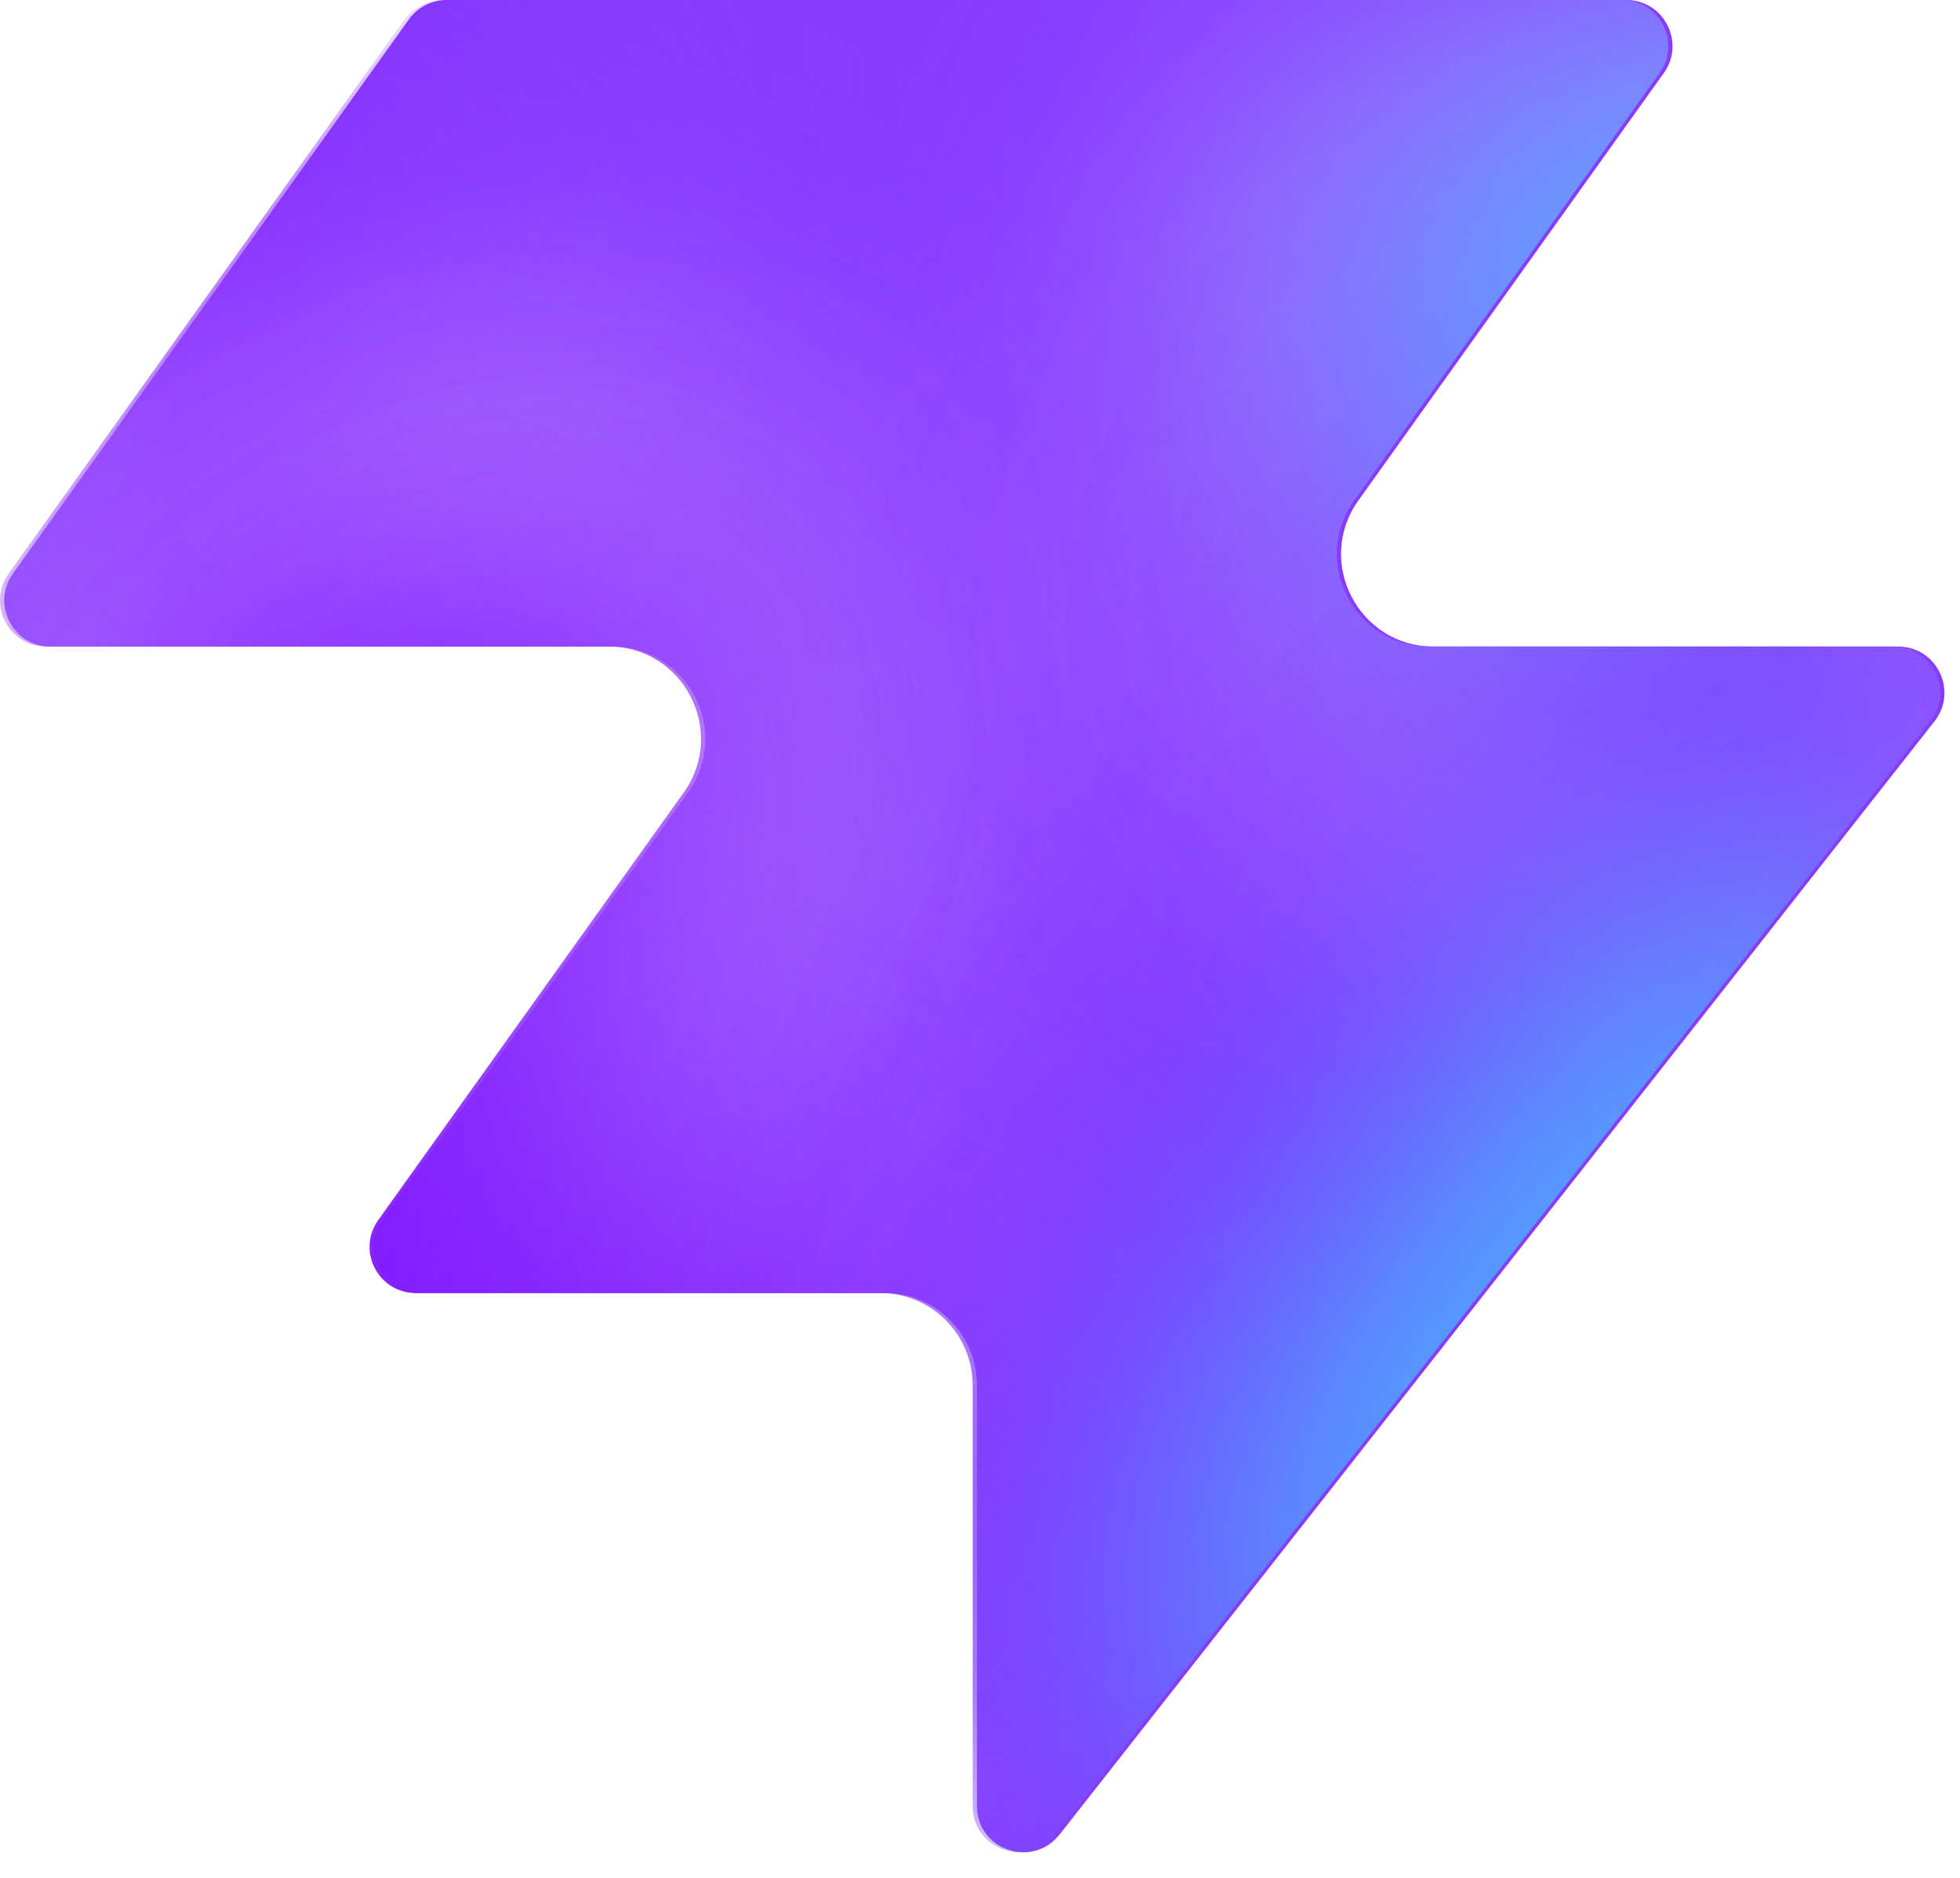
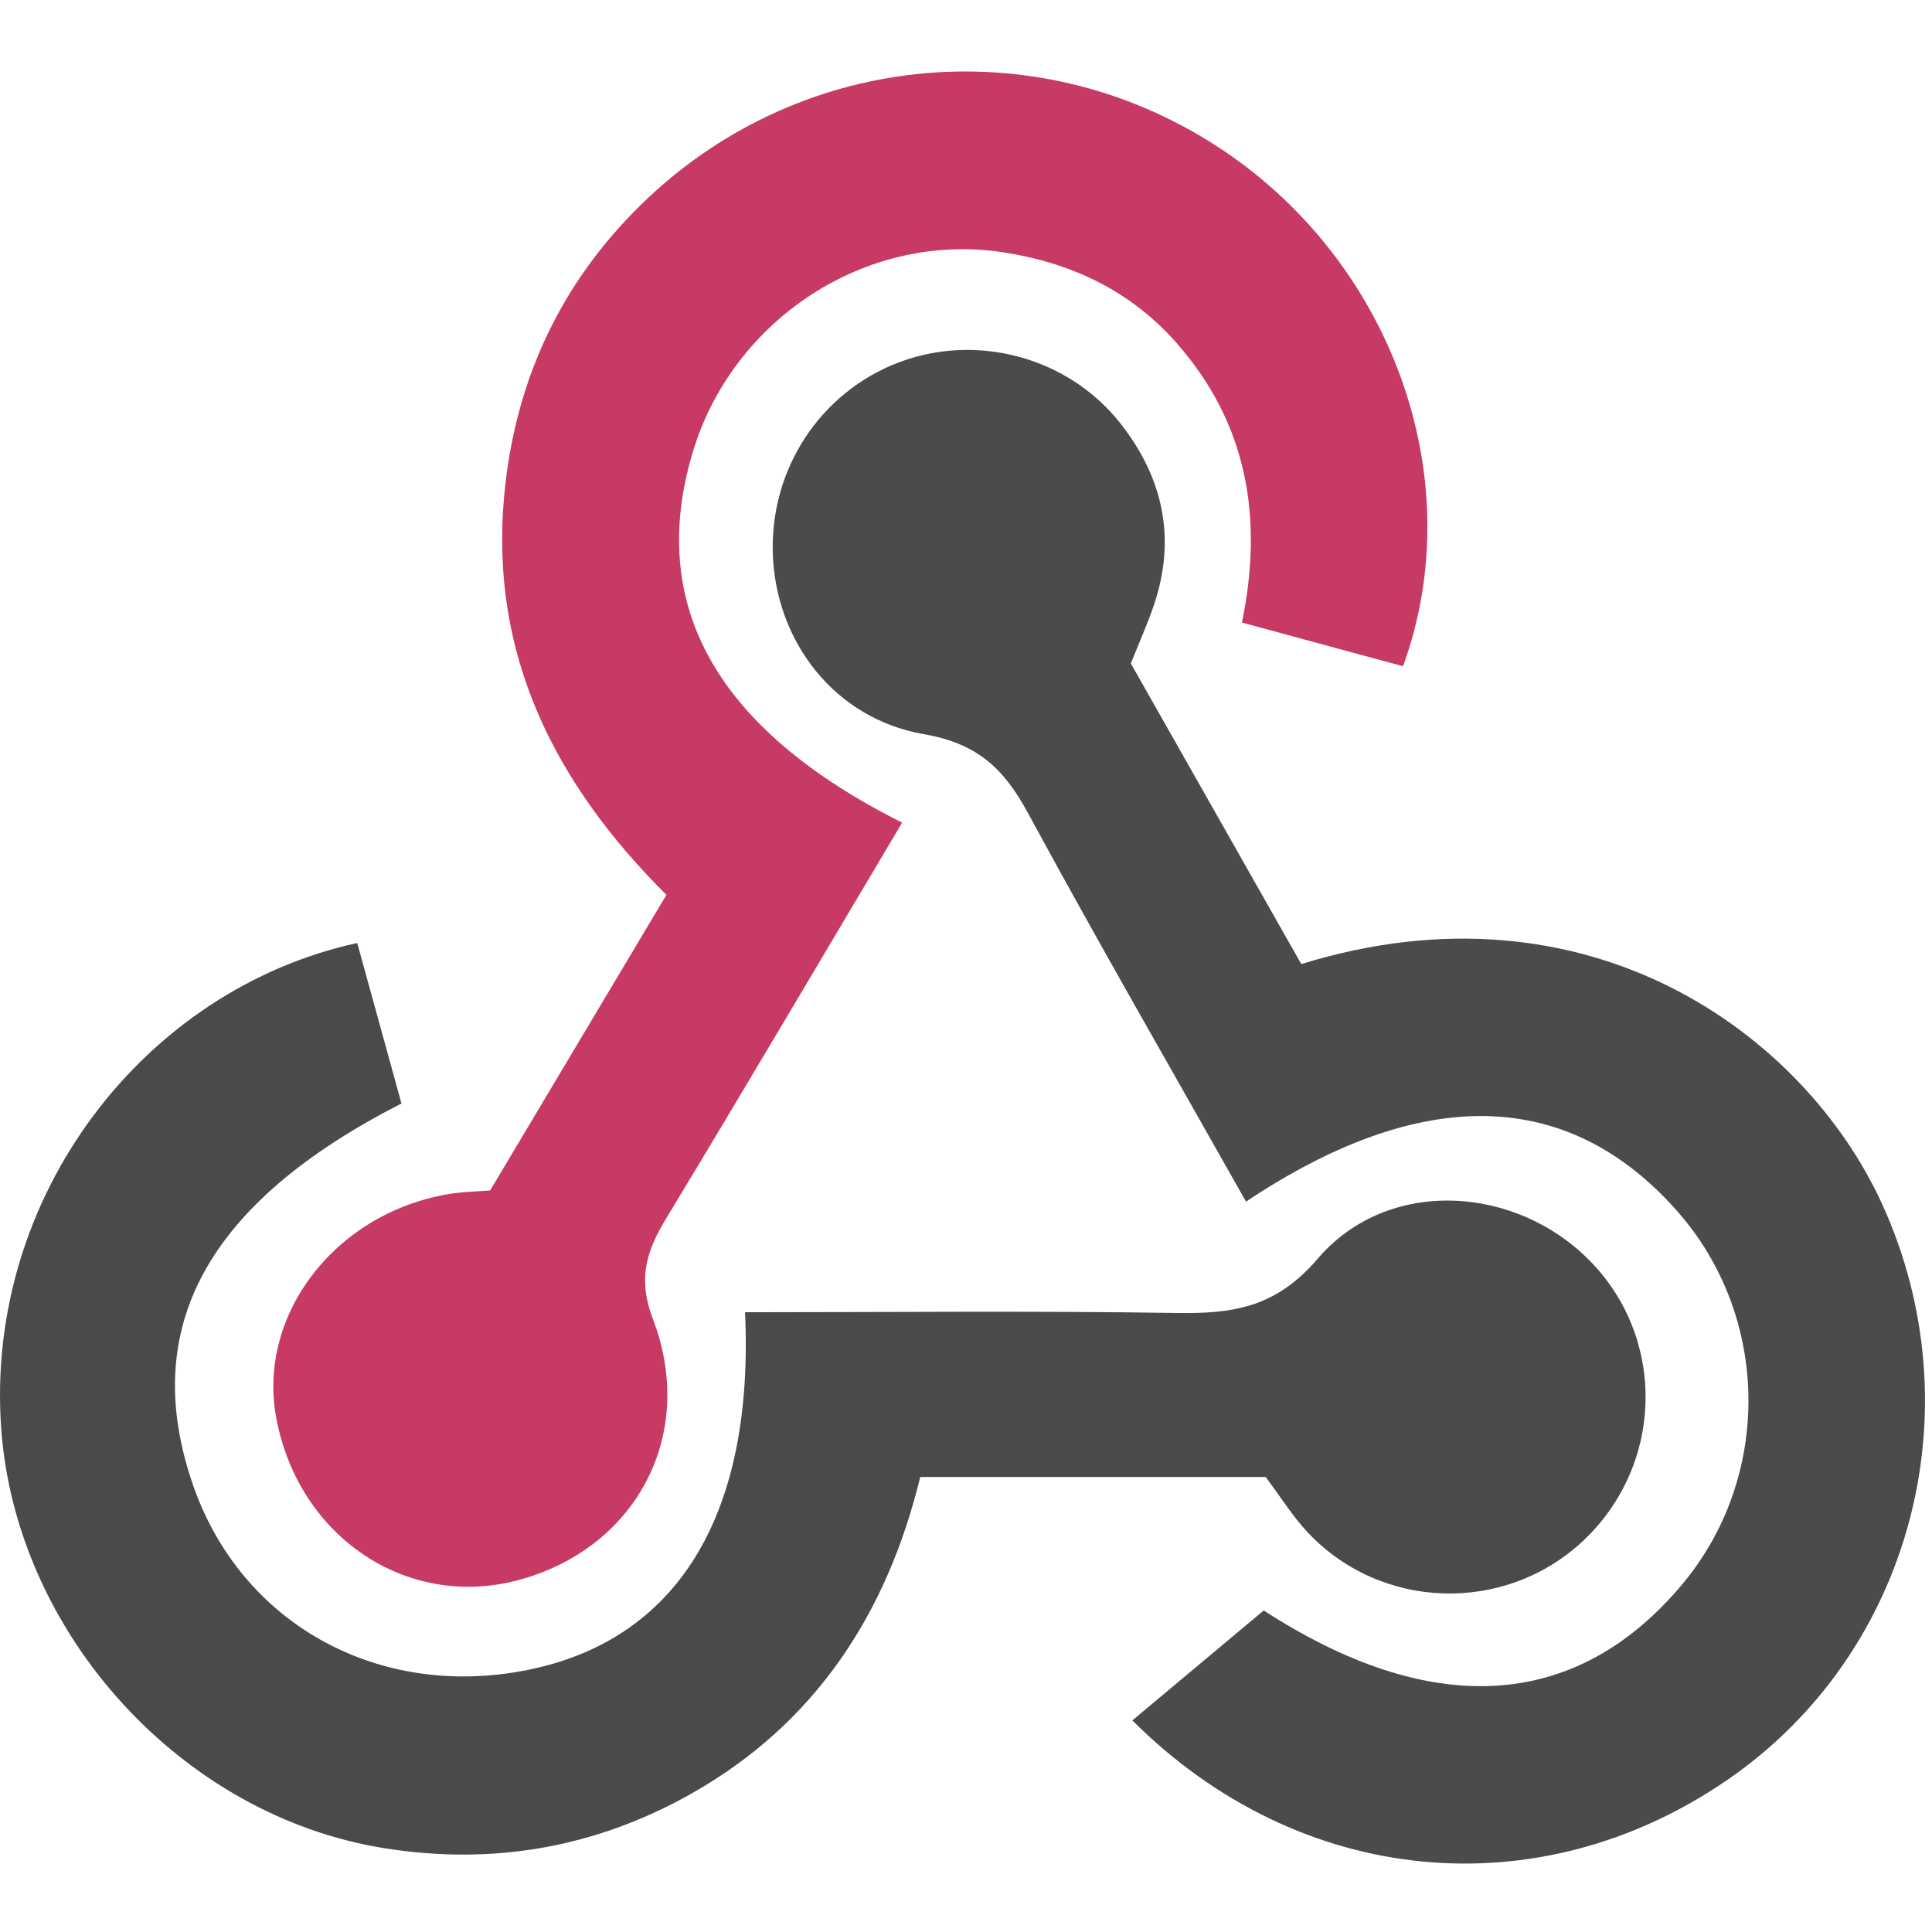
- <svg xmlns="http://www.w3.org/2000/svg" width="48" height="46" fill="none" viewBox="0 0 48 46">
-   <path fill="#863bff" d="M25.946 44.938c-.664.845-2.021.375-2.021-.698V33.937a2.26 2.26 0 0 0-2.262-2.262H10.287c-.92 0-1.456-1.04-.92-1.788l7.48-10.471c1.07-1.497 0-3.578-1.842-3.578H1.237c-.92 0-1.456-1.04-.92-1.788L10.013.474c.214-.297.556-.474.92-.474h28.894c.92 0 1.456 1.04.92 1.788l-7.48 10.471c-1.07 1.498 0 3.579 1.842 3.579h11.377c.943 0 1.473 1.088.89 1.83L25.947 44.94z" style="fill:#863bff;fill:color(display-p3 .525 .23 1);fill-opacity:1" />
-   <mask id="a" width="48" height="46" x="0" y="0" maskUnits="userSpaceOnUse" style="mask-type:alpha">
-     <path fill="#000" d="M25.842 44.938c-.664.844-2.021.375-2.021-.698V33.937a2.26 2.26 0 0 0-2.262-2.262H10.183c-.92 0-1.456-1.04-.92-1.788l7.48-10.471c1.07-1.498 0-3.579-1.842-3.579H1.133c-.92 0-1.456-1.04-.92-1.787L9.91.473c.214-.297.556-.474.92-.474h28.894c.92 0 1.456 1.04.92 1.788l-7.48 10.471c-1.07 1.498 0 3.578 1.842 3.578h11.377c.943 0 1.473 1.088.89 1.832L25.843 44.94z" style="fill:#000;fill-opacity:1" />
-   </mask>
-   <g mask="url(#a)">
-     <g filter="url(#b)">
-       <ellipse cx="5.508" cy="14.704" fill="#ede6ff" rx="5.508" ry="14.704" style="fill:#ede6ff;fill:color(display-p3 .927 .903 1);fill-opacity:1" transform="matrix(.00324 1 1 -.00324 -4.47 31.516)" />
-     </g>
-     <g filter="url(#c)">
-       <ellipse cx="10.399" cy="29.851" fill="#ede6ff" rx="10.399" ry="29.851" style="fill:#ede6ff;fill:color(display-p3 .927 .903 1);fill-opacity:1" transform="matrix(.00324 1 1 -.00324 -39.328 7.883)" />
-     </g>
-     <g filter="url(#d)">
-       <ellipse cx="5.508" cy="30.487" fill="#7e14ff" rx="5.508" ry="30.487" style="fill:#7e14ff;fill:color(display-p3 .492 .077 1);fill-opacity:1" transform="rotate(89.814 -25.913 -14.639)scale(1 -1)" />
-     </g>
-     <g filter="url(#e)">
-       <ellipse cx="5.508" cy="30.599" fill="#7e14ff" rx="5.508" ry="30.599" style="fill:#7e14ff;fill:color(display-p3 .492 .077 1);fill-opacity:1" transform="rotate(89.814 -32.644 -3.334)scale(1 -1)" />
-     </g>
-     <g filter="url(#f)">
-       <ellipse cx="5.508" cy="30.599" fill="#7e14ff" rx="5.508" ry="30.599" style="fill:#7e14ff;fill:color(display-p3 .492 .077 1);fill-opacity:1" transform="matrix(.00324 1 1 -.00324 -34.34 30.47)" />
-     </g>
-     <g filter="url(#g)">
-       <ellipse cx="14.072" cy="22.078" fill="#ede6ff" rx="14.072" ry="22.078" style="fill:#ede6ff;fill:color(display-p3 .927 .903 1);fill-opacity:1" transform="rotate(93.35 24.506 48.493)scale(-1 1)" />
-     </g>
-     <g filter="url(#h)">
-       <ellipse cx="3.47" cy="21.501" fill="#7e14ff" rx="3.47" ry="21.501" style="fill:#7e14ff;fill:color(display-p3 .492 .077 1);fill-opacity:1" transform="rotate(89.009 28.708 47.59)scale(-1 1)" />
-     </g>
-     <g filter="url(#i)">
-       <ellipse cx="3.47" cy="21.501" fill="#7e14ff" rx="3.47" ry="21.501" style="fill:#7e14ff;fill:color(display-p3 .492 .077 1);fill-opacity:1" transform="rotate(89.009 28.708 47.59)scale(-1 1)" />
-     </g>
-     <g filter="url(#j)">
-       <ellipse cx=".387" cy="8.972" fill="#7e14ff" rx="4.407" ry="29.108" style="fill:#7e14ff;fill:color(display-p3 .492 .077 1);fill-opacity:1" transform="rotate(39.51 .387 8.972)" />
-     </g>
-     <g filter="url(#k)">
-       <ellipse cx="47.523" cy="-6.092" fill="#7e14ff" rx="4.407" ry="29.108" style="fill:#7e14ff;fill:color(display-p3 .492 .077 1);fill-opacity:1" transform="rotate(37.892 47.523 -6.092)" />
-     </g>
-     <g filter="url(#l)">
-       <ellipse cx="41.412" cy="6.333" fill="#47bfff" rx="5.971" ry="9.665" style="fill:#47bfff;fill:color(display-p3 .28 .748 1);fill-opacity:1" transform="rotate(37.892 41.412 6.333)" />
-     </g>
-     <g filter="url(#m)">
-       <ellipse cx="-1.879" cy="38.332" fill="#7e14ff" rx="4.407" ry="29.108" style="fill:#7e14ff;fill:color(display-p3 .492 .077 1);fill-opacity:1" transform="rotate(37.892 -1.88 38.332)" />
-     </g>
-     <g filter="url(#n)">
-       <ellipse cx="-1.879" cy="38.332" fill="#7e14ff" rx="4.407" ry="29.108" style="fill:#7e14ff;fill:color(display-p3 .492 .077 1);fill-opacity:1" transform="rotate(37.892 -1.88 38.332)" />
-     </g>
-     <g filter="url(#o)">
-       <ellipse cx="35.651" cy="29.907" fill="#7e14ff" rx="4.407" ry="29.108" style="fill:#7e14ff;fill:color(display-p3 .492 .077 1);fill-opacity:1" transform="rotate(37.892 35.651 29.907)" />
-     </g>
-     <g filter="url(#p)">
-       <ellipse cx="38.418" cy="32.4" fill="#47bfff" rx="5.971" ry="15.297" style="fill:#47bfff;fill:color(display-p3 .28 .748 1);fill-opacity:1" transform="rotate(37.892 38.418 32.4)" />
-     </g>
+ <svg xmlns="http://www.w3.org/2000/svg" width="800px" height="800px" viewBox="0 -8.5 256 256" version="1.1" preserveAspectRatio="xMidYMid">
+   <g>
+     <path d="M119.54,100.503 C108.93,118.339 98.765,135.611 88.388,152.754 C85.723,157.154 84.404,160.739 86.533,166.333 C92.411,181.787 84.119,196.826 68.535,200.908 C53.838,204.759 39.519,195.1 36.603,179.365 C34.019,165.438 44.827,151.785 60.182,149.608 C61.469,149.424 62.782,149.403 64.945,149.241 C72.469,136.624 80.177,123.7 88.303,110.073 C73.612,95.465 64.868,78.389 66.803,57.229 C68.171,42.272 74.053,29.346 84.803,18.752 C105.393,-1.536 136.805,-4.821 161.049,10.751 C184.333,25.709 194.997,54.845 185.907,79.782 C179.053,77.924 172.151,76.05 164.564,73.992 C167.418,60.127 165.307,47.677 155.956,37.011 C149.778,29.969 141.85,26.278 132.835,24.918 C114.764,22.188 97.021,33.798 91.756,51.536 C85.78,71.667 94.825,88.111 119.54,100.503 L119.54,100.503 Z" fill="#C73A63">
+ 
+ </path>
+     <path d="M149.841,79.411 C157.316,92.597 164.906,105.983 172.428,119.246 C210.449,107.483 239.114,128.53 249.399,151.063 C261.82,178.282 253.329,210.52 228.933,227.312 C203.893,244.551 172.226,241.606 150.041,219.462 C155.695,214.729 161.377,209.975 167.448,204.896 C189.36,219.088 208.525,218.42 222.753,201.614 C234.886,187.277 234.623,165.9 222.138,151.864 C207.73,135.667 188.431,135.173 165.103,150.721 C155.426,133.553 145.581,116.522 136.21,99.23 C133.051,93.402 129.562,90.021 122.441,88.787 C110.547,86.725 102.869,76.512 102.408,65.07 C101.955,53.754 108.622,43.525 119.042,39.539 C129.364,35.591 141.477,38.778 148.42,47.554 C154.094,54.724 155.897,62.794 152.911,71.637 C152.081,74.103 151.006,76.489 149.841,79.411 L149.841,79.411 Z" fill="#4B4B4B">
+ 
+ </path>
+     <path d="M167.707,187.21 L121.936,187.21 C117.55,205.254 108.074,219.822 91.746,229.086 C79.054,236.286 65.374,238.727 50.814,236.377 C24.006,232.053 2.086,207.92 0.156,180.745 C-2.028,149.962 19.131,122.599 47.334,116.453 C49.281,123.524 51.249,130.663 53.196,137.717 C27.32,150.919 18.364,167.553 25.605,188.353 C31.981,206.657 50.09,216.69 69.753,212.81 C89.833,208.848 99.957,192.16 98.721,165.378 C117.757,165.378 136.809,165.181 155.847,165.475 C163.281,165.592 169.02,164.821 174.62,158.267 C183.841,147.483 200.811,148.456 210.741,158.641 C220.889,169.05 220.403,185.798 209.664,195.768 C199.303,205.388 182.933,204.874 173.24,194.509 C171.248,192.372 169.678,189.835 167.707,187.21 L167.707,187.21 Z" fill="#4A4A4A">
+ 
+ </path>
  </g>
-   <defs>
-     <filter id="b" width="60.045" height="41.654" x="-19.77" y="16.149" color-interpolation-filters="sRGB" filterUnits="userSpaceOnUse">
-       <feFlood flood-opacity="0" result="BackgroundImageFix" />
-       <feBlend in="SourceGraphic" in2="BackgroundImageFix" result="shape" />
-       <feGaussianBlur result="effect1_foregroundBlur_2002_17158" stdDeviation="7.659" />
-     </filter>
-     <filter id="c" width="90.34" height="51.437" x="-54.613" y="-7.533" color-interpolation-filters="sRGB" filterUnits="userSpaceOnUse">
-       <feFlood flood-opacity="0" result="BackgroundImageFix" />
-       <feBlend in="SourceGraphic" in2="BackgroundImageFix" result="shape" />
-       <feGaussianBlur result="effect1_foregroundBlur_2002_17158" stdDeviation="7.659" />
-     </filter>
-     <filter id="d" width="79.355" height="29.4" x="-49.64" y="2.03" color-interpolation-filters="sRGB" filterUnits="userSpaceOnUse">
-       <feFlood flood-opacity="0" result="BackgroundImageFix" />
-       <feBlend in="SourceGraphic" in2="BackgroundImageFix" result="shape" />
-       <feGaussianBlur result="effect1_foregroundBlur_2002_17158" stdDeviation="4.596" />
-     </filter>
-     <filter id="e" width="79.579" height="29.4" x="-45.045" y="20.029" color-interpolation-filters="sRGB" filterUnits="userSpaceOnUse">
-       <feFlood flood-opacity="0" result="BackgroundImageFix" />
-       <feBlend in="SourceGraphic" in2="BackgroundImageFix" result="shape" />
-       <feGaussianBlur result="effect1_foregroundBlur_2002_17158" stdDeviation="4.596" />
-     </filter>
-     <filter id="f" width="79.579" height="29.4" x="-43.513" y="21.178" color-interpolation-filters="sRGB" filterUnits="userSpaceOnUse">
-       <feFlood flood-opacity="0" result="BackgroundImageFix" />
-       <feBlend in="SourceGraphic" in2="BackgroundImageFix" result="shape" />
-       <feGaussianBlur result="effect1_foregroundBlur_2002_17158" stdDeviation="4.596" />
-     </filter>
-     <filter id="g" width="74.749" height="58.852" x="15.756" y="-17.901" color-interpolation-filters="sRGB" filterUnits="userSpaceOnUse">
-       <feFlood flood-opacity="0" result="BackgroundImageFix" />
-       <feBlend in="SourceGraphic" in2="BackgroundImageFix" result="shape" />
-       <feGaussianBlur result="effect1_foregroundBlur_2002_17158" stdDeviation="7.659" />
-     </filter>
-     <filter id="h" width="61.377" height="25.362" x="23.548" y="2.284" color-interpolation-filters="sRGB" filterUnits="userSpaceOnUse">
-       <feFlood flood-opacity="0" result="BackgroundImageFix" />
-       <feBlend in="SourceGraphic" in2="BackgroundImageFix" result="shape" />
-       <feGaussianBlur result="effect1_foregroundBlur_2002_17158" stdDeviation="4.596" />
-     </filter>
-     <filter id="i" width="61.377" height="25.362" x="23.548" y="2.284" color-interpolation-filters="sRGB" filterUnits="userSpaceOnUse">
-       <feFlood flood-opacity="0" result="BackgroundImageFix" />
-       <feBlend in="SourceGraphic" in2="BackgroundImageFix" result="shape" />
-       <feGaussianBlur result="effect1_foregroundBlur_2002_17158" stdDeviation="4.596" />
-     </filter>
-     <filter id="j" width="56.045" height="63.649" x="-27.636" y="-22.853" color-interpolation-filters="sRGB" filterUnits="userSpaceOnUse">
-       <feFlood flood-opacity="0" result="BackgroundImageFix" />
-       <feBlend in="SourceGraphic" in2="BackgroundImageFix" result="shape" />
-       <feGaussianBlur result="effect1_foregroundBlur_2002_17158" stdDeviation="4.596" />
-     </filter>
-     <filter id="k" width="54.814" height="64.646" x="20.116" y="-38.415" color-interpolation-filters="sRGB" filterUnits="userSpaceOnUse">
-       <feFlood flood-opacity="0" result="BackgroundImageFix" />
-       <feBlend in="SourceGraphic" in2="BackgroundImageFix" result="shape" />
-       <feGaussianBlur result="effect1_foregroundBlur_2002_17158" stdDeviation="4.596" />
-     </filter>
-     <filter id="l" width="33.541" height="35.313" x="24.641" y="-11.323" color-interpolation-filters="sRGB" filterUnits="userSpaceOnUse">
-       <feFlood flood-opacity="0" result="BackgroundImageFix" />
-       <feBlend in="SourceGraphic" in2="BackgroundImageFix" result="shape" />
-       <feGaussianBlur result="effect1_foregroundBlur_2002_17158" stdDeviation="4.596" />
-     </filter>
-     <filter id="m" width="54.814" height="64.646" x="-29.286" y="6.009" color-interpolation-filters="sRGB" filterUnits="userSpaceOnUse">
-       <feFlood flood-opacity="0" result="BackgroundImageFix" />
-       <feBlend in="SourceGraphic" in2="BackgroundImageFix" result="shape" />
-       <feGaussianBlur result="effect1_foregroundBlur_2002_17158" stdDeviation="4.596" />
-     </filter>
-     <filter id="n" width="54.814" height="64.646" x="-29.286" y="6.009" color-interpolation-filters="sRGB" filterUnits="userSpaceOnUse">
-       <feFlood flood-opacity="0" result="BackgroundImageFix" />
-       <feBlend in="SourceGraphic" in2="BackgroundImageFix" result="shape" />
-       <feGaussianBlur result="effect1_foregroundBlur_2002_17158" stdDeviation="4.596" />
-     </filter>
-     <filter id="o" width="54.814" height="64.646" x="8.244" y="-2.416" color-interpolation-filters="sRGB" filterUnits="userSpaceOnUse">
-       <feFlood flood-opacity="0" result="BackgroundImageFix" />
-       <feBlend in="SourceGraphic" in2="BackgroundImageFix" result="shape" />
-       <feGaussianBlur result="effect1_foregroundBlur_2002_17158" stdDeviation="4.596" />
-     </filter>
-     <filter id="p" width="39.409" height="43.623" x="18.713" y="10.588" color-interpolation-filters="sRGB" filterUnits="userSpaceOnUse">
-       <feFlood flood-opacity="0" result="BackgroundImageFix" />
-       <feBlend in="SourceGraphic" in2="BackgroundImageFix" result="shape" />
-       <feGaussianBlur result="effect1_foregroundBlur_2002_17158" stdDeviation="4.596" />
-     </filter>
-   </defs>
</svg>
